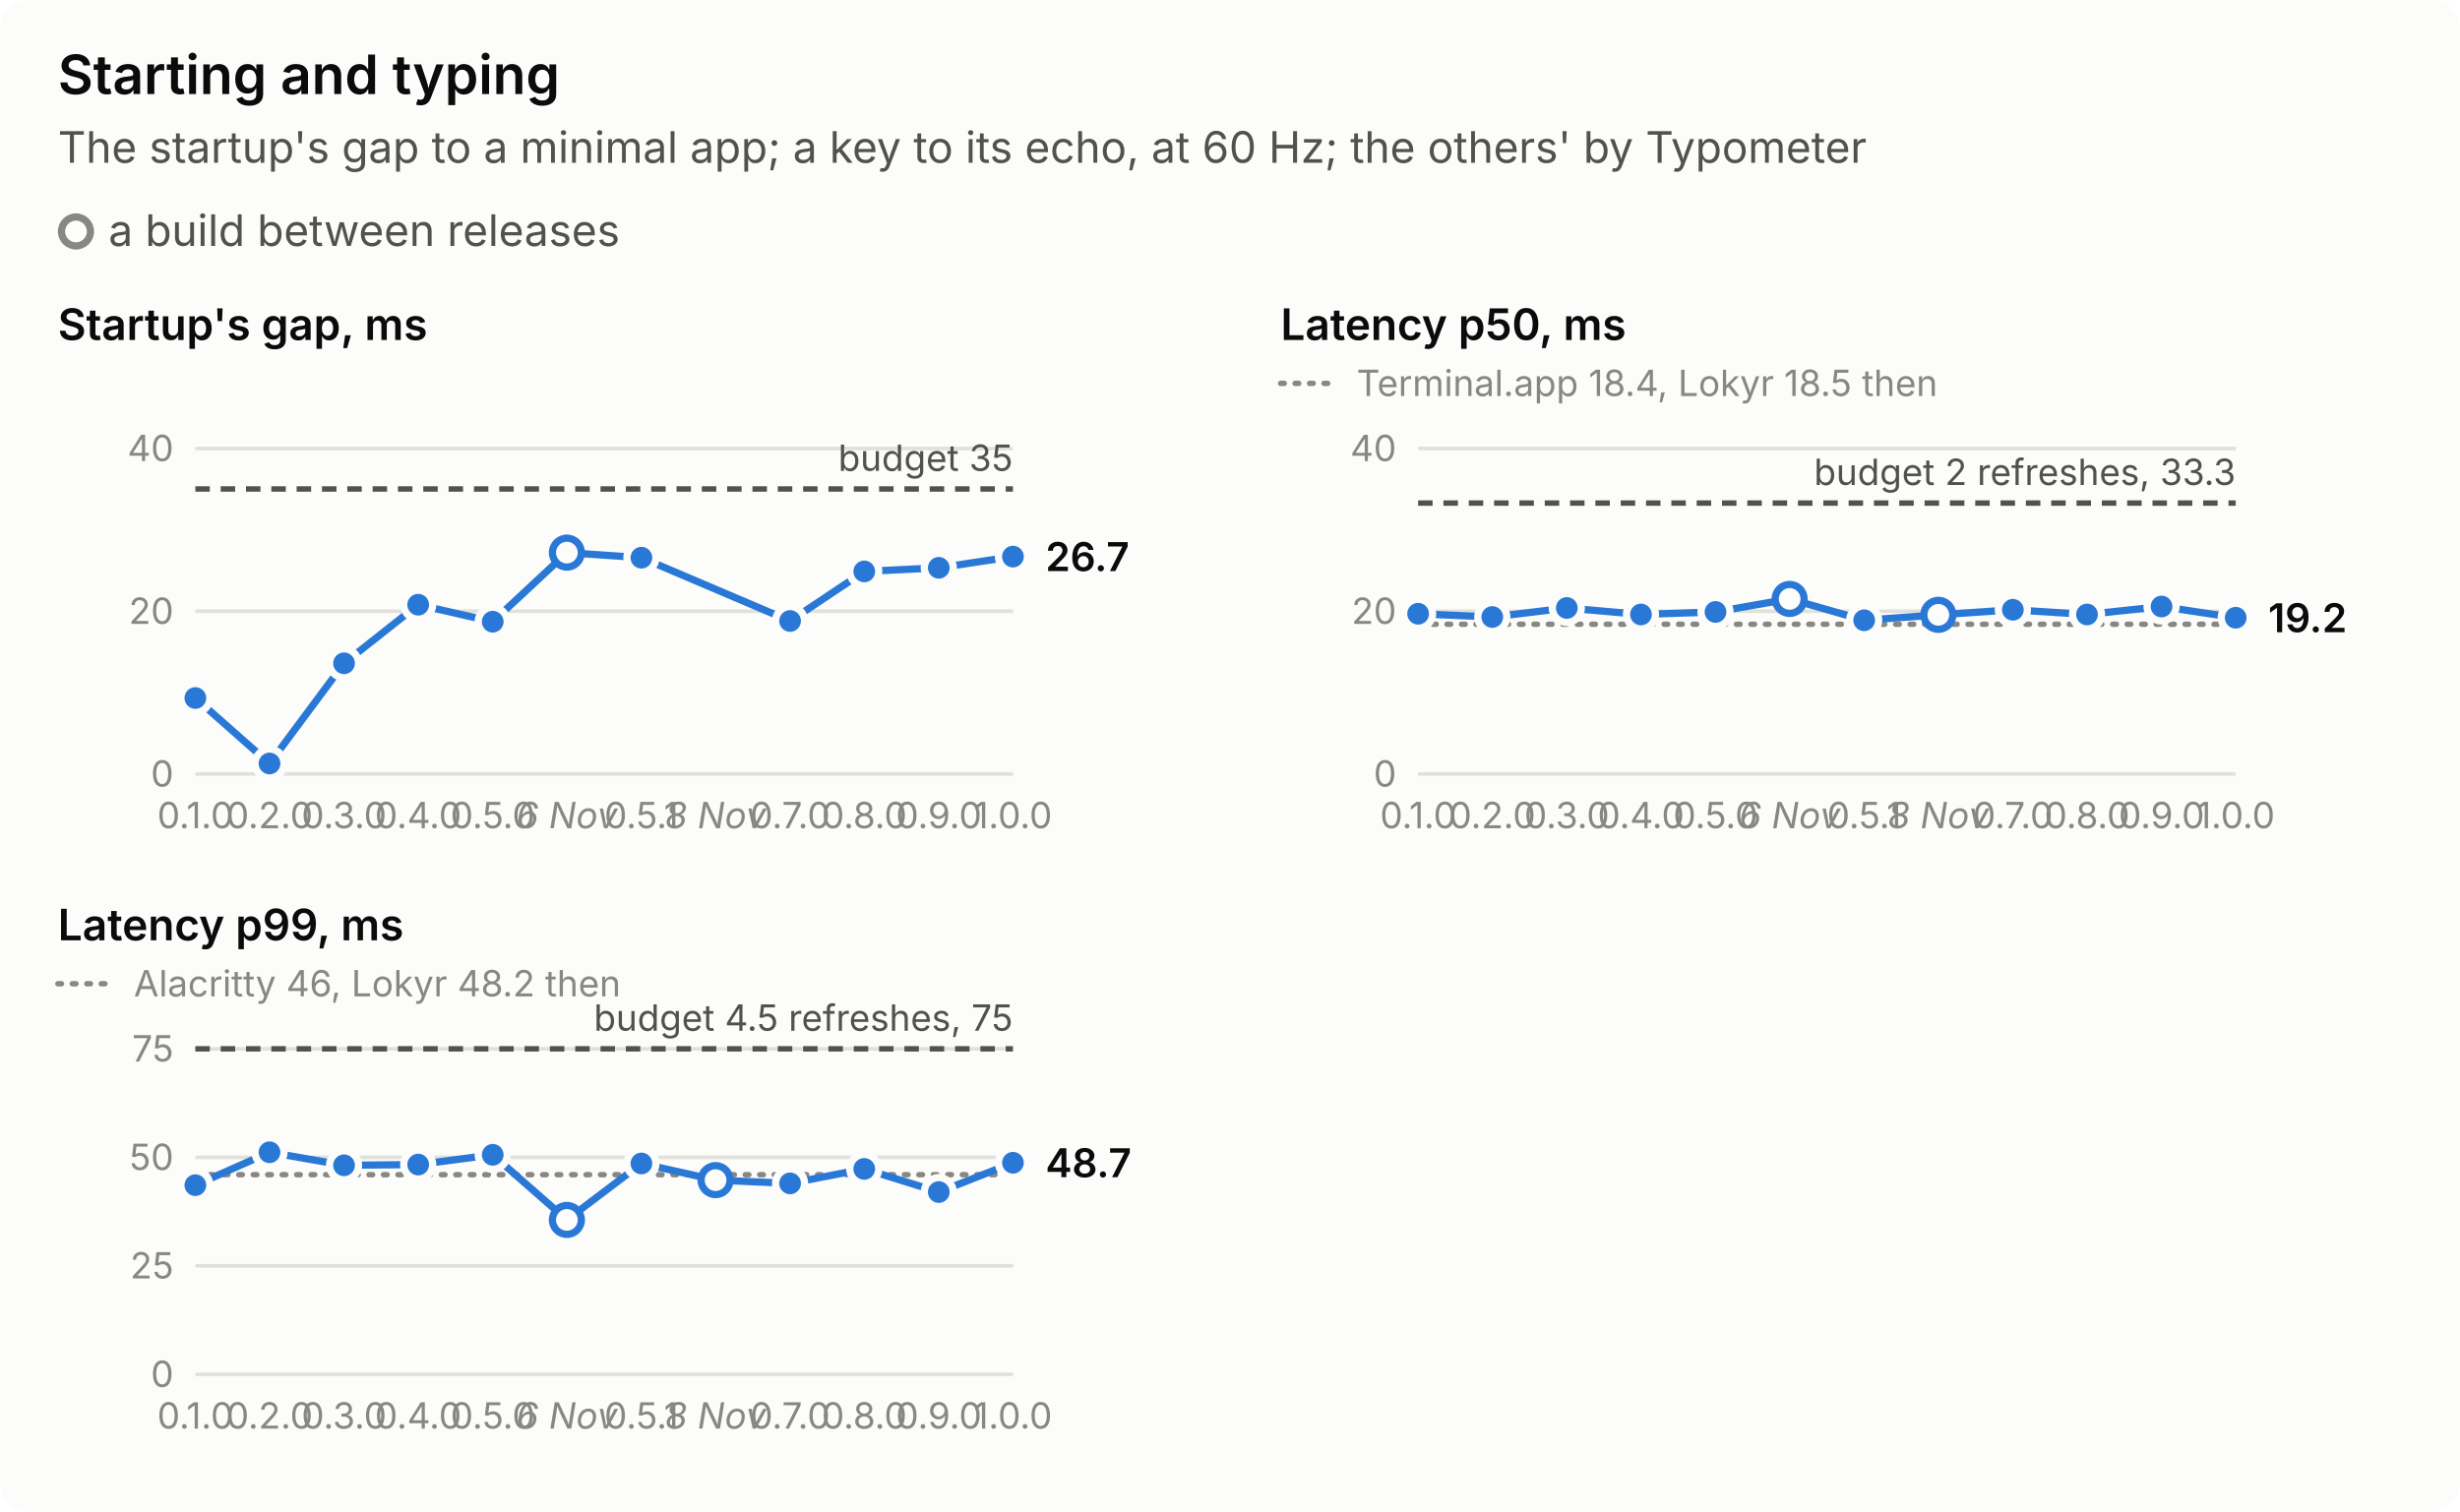
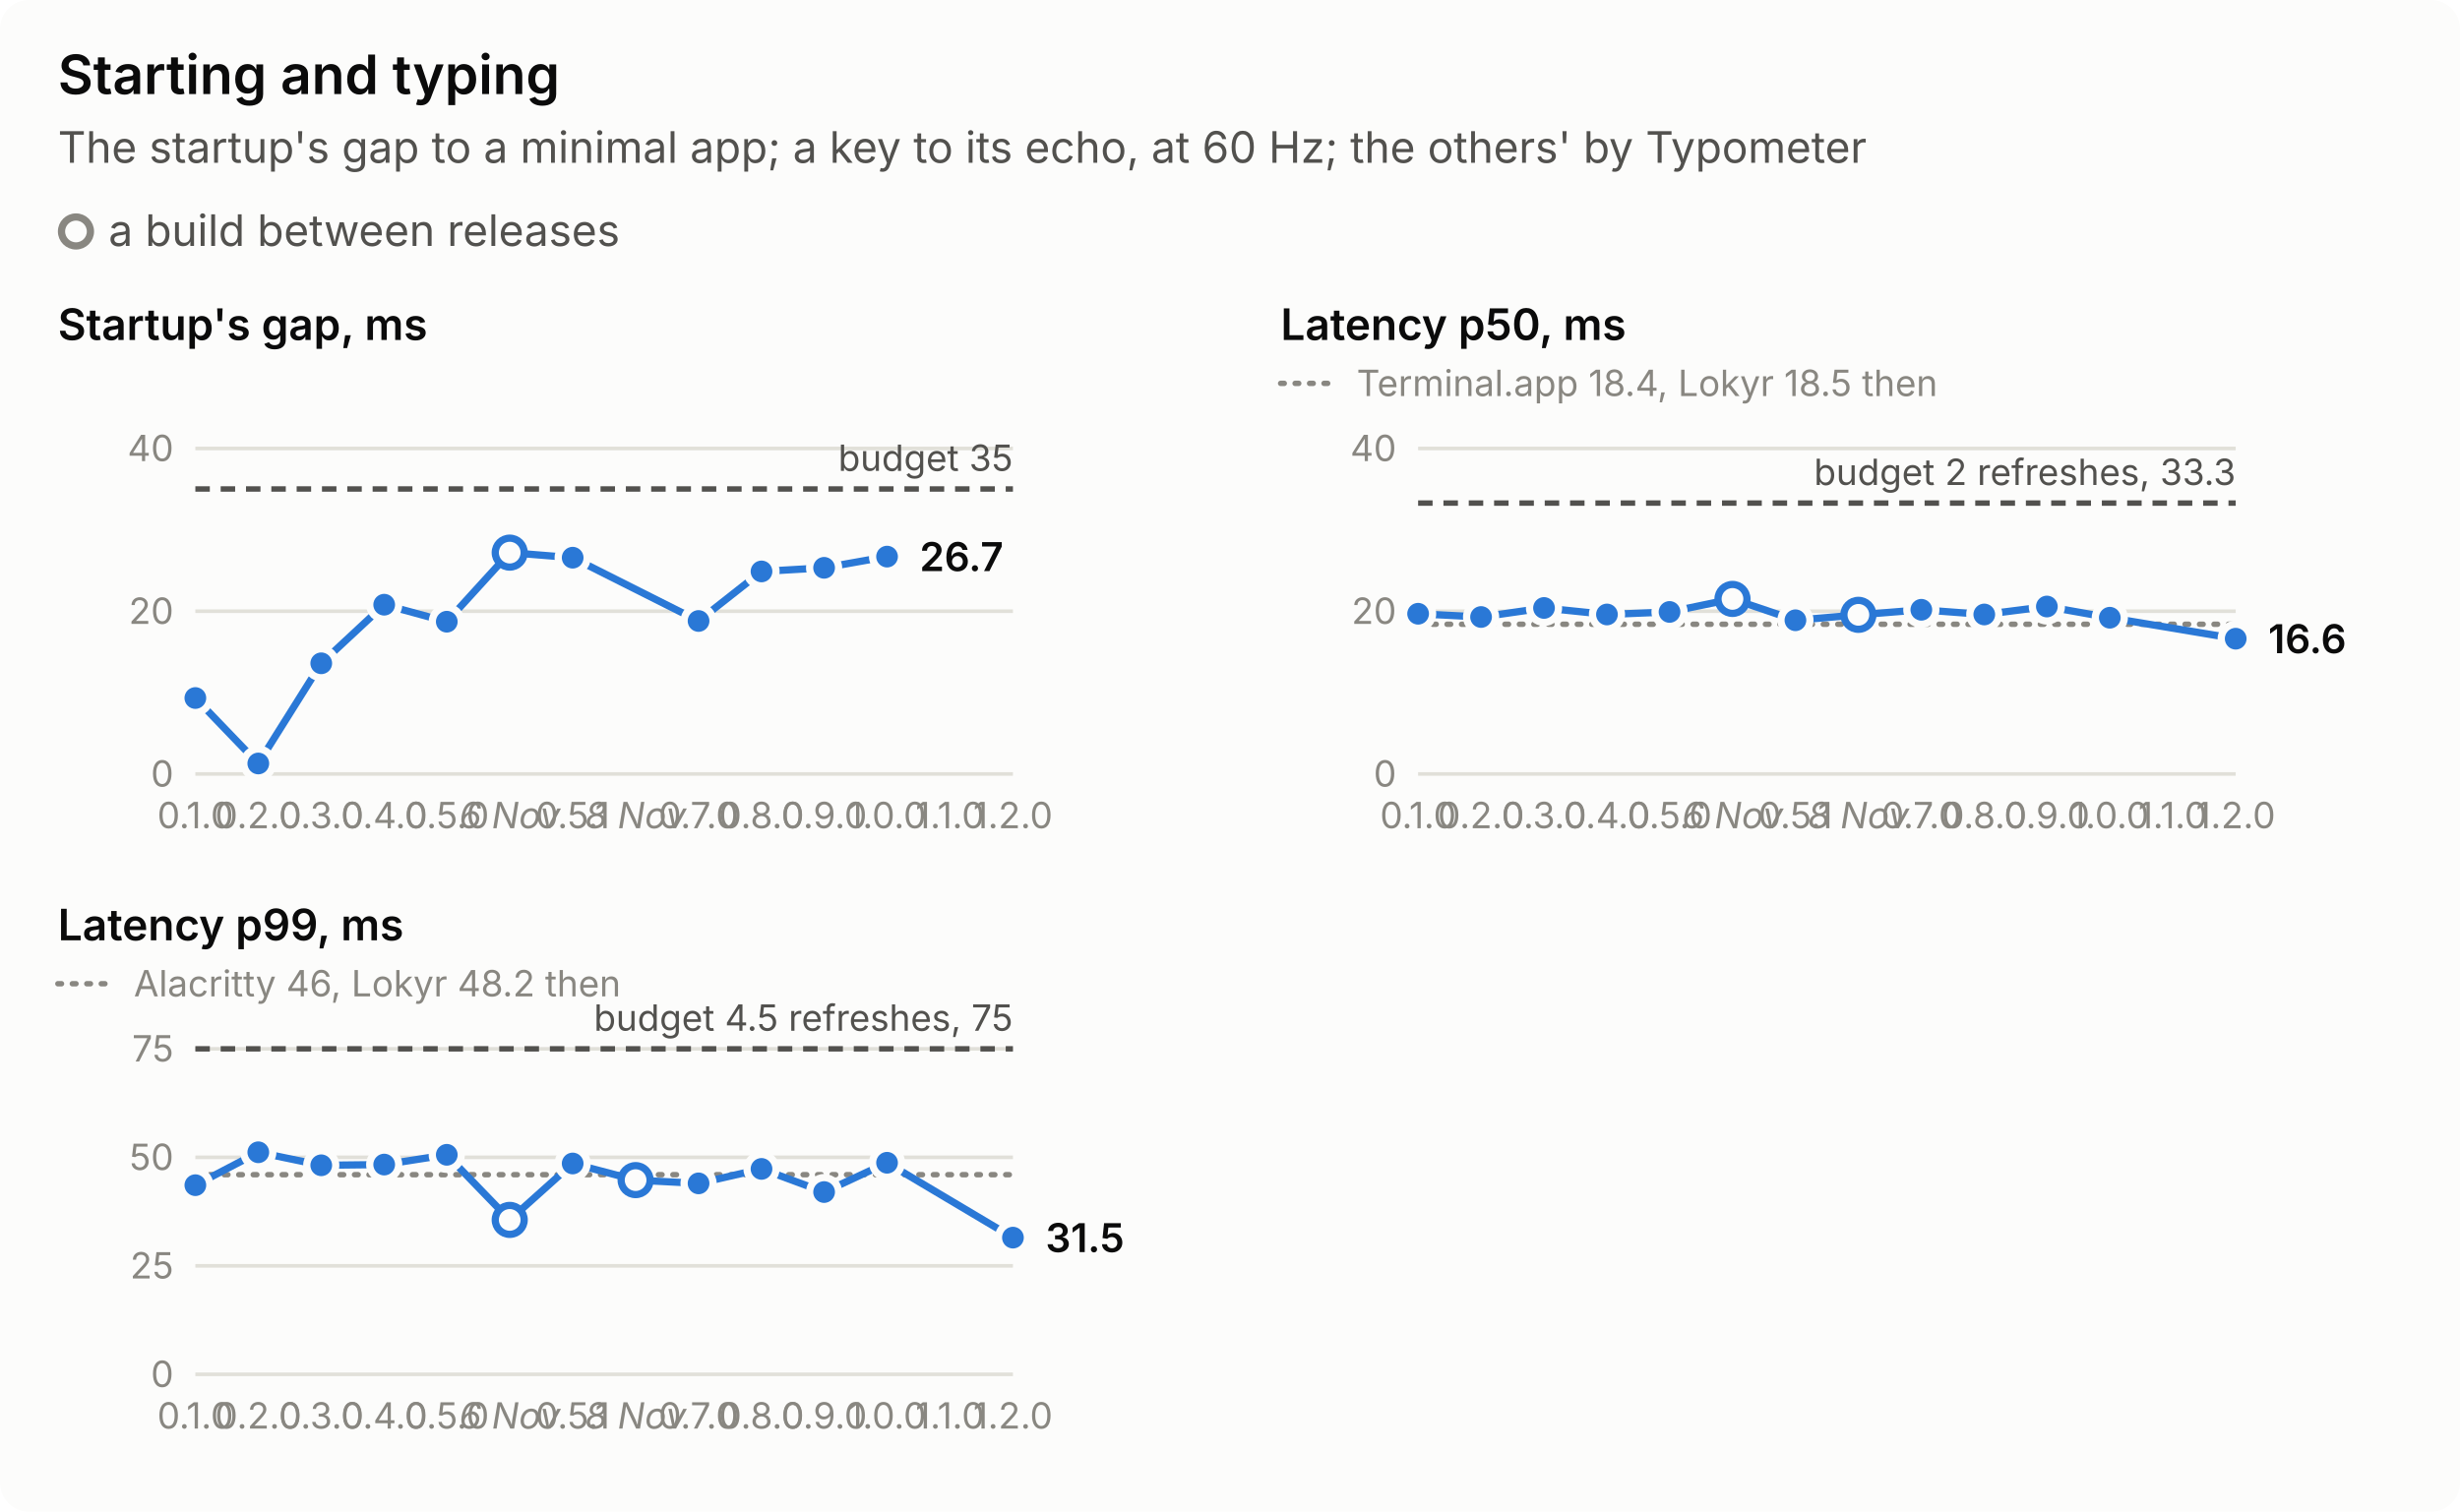
<svg xmlns="http://www.w3.org/2000/svg" width="680" height="418" viewBox="0 0 680 418" role="img" aria-label="Starting and typing">
  <style>
  .surface { fill: #fcfcfb; }
  .primary { fill: #0b0b0b; }
  .secondary { fill: #52514e; }
  .muted { fill: #898781; }
  .grid { stroke: #e1e0d9; }
  .base { stroke: #c3c2b7; }
  .accent { fill: #2a78d6; }
  .context { fill: #898781; }
  .accent-line { stroke: #2a78d6; }
  .context-line { stroke: #898781; }
  .second { fill: #eb6834; }
  .second-line { stroke: #eb6834; }
  .ring { stroke: #fcfcfb; }
  .budget { stroke: #52514e; }
  text { font-family: system-ui, -apple-system, "Segoe UI", sans-serif; }
  .tick { font-variant-numeric: tabular-nums; }
  @media (prefers-color-scheme: dark) {
    .surface { fill: #1a1a19; }
    .primary { fill: #f0efec; }
    .secondary { fill: #c3c2b7; }
    .muted { fill: #898781; }
    .grid { stroke: #2c2c2a; }
    .base { stroke: #383835; }
    .accent { fill: #3987e5; }
    .context { fill: #6f6e69; }
    .accent-line { stroke: #3987e5; }
    .context-line { stroke: #6f6e69; }
    .second { fill: #d95926; }
    .second-line { stroke: #d95926; }
    .ring { stroke: #1a1a19; }
    .budget { stroke: #c3c2b7; }
  }
</style>
  <rect class="surface" width="680" height="418" rx="8" />
  <text class="primary" x="16" y="26" font-size="15" font-weight="600">Starting and typing</text>
  <text class="secondary" x="16" y="45" font-size="12">The startup's gap to a minimal app; a key to its echo, at 60 Hz; the others' by Typometer</text>
  <circle class="surface context-line" cx="21" cy="64" r="4" stroke-width="2" />
  <text class="secondary" x="30" y="68" font-size="12">a build between releases</text>
  <text class="primary" x="16.0" y="94" font-size="12" font-weight="600">Startup's gap, ms</text>
  <line class="grid" x1="54.0" y1="214.0" x2="280.0" y2="214.0" stroke-width="1" />
  <text class="muted tick" x="48.0" y="217.5" font-size="10" text-anchor="end">0</text>
  <line class="grid" x1="54.0" y1="169.0" x2="280.0" y2="169.0" stroke-width="1" />
  <text class="muted tick" x="48.0" y="172.5" font-size="10" text-anchor="end">20</text>
  <line class="grid" x1="54.0" y1="124.0" x2="280.0" y2="124.0" stroke-width="1" />
  <text class="muted tick" x="48.0" y="127.5" font-size="10" text-anchor="end">40</text>
  <text class="muted" x="54.0" y="229.0" font-size="10" text-anchor="middle">0.1.0</text>
-   <text class="muted" x="74.5" y="229.0" font-size="10" text-anchor="middle">0.2.0</text>
-   <text class="muted" x="95.1" y="229.0" font-size="10" text-anchor="middle">0.3.0</text>
-   <text class="muted" x="115.6" y="229.0" font-size="10" text-anchor="middle">0.4.0</text>
-   <text class="muted" x="136.2" y="229.0" font-size="10" text-anchor="middle">0.5.0</text>
-   <text class="muted" x="156.7" y="229.0" font-size="10" text-anchor="middle" font-style="italic">6 Nov</text>
-   <text class="muted" x="177.3" y="229.0" font-size="10" text-anchor="middle">0.5.1</text>
-   <text class="muted" x="197.8" y="229.0" font-size="10" text-anchor="middle" font-style="italic">8 Nov</text>
-   <text class="muted" x="218.4" y="229.0" font-size="10" text-anchor="middle">0.7.0</text>
-   <text class="muted" x="238.9" y="229.0" font-size="10" text-anchor="middle">0.8.0</text>
-   <text class="muted" x="259.5" y="229.0" font-size="10" text-anchor="middle">0.9.0</text>
-   <text class="muted" x="280.0" y="229.0" font-size="10" text-anchor="middle">1.0.0</text>
+   <text class="muted" x="71.4" y="229.0" font-size="10" text-anchor="middle">0.2.0</text>
+   <text class="muted" x="88.8" y="229.0" font-size="10" text-anchor="middle">0.3.0</text>
+   <text class="muted" x="106.2" y="229.0" font-size="10" text-anchor="middle">0.4.0</text>
+   <text class="muted" x="123.5" y="229.0" font-size="10" text-anchor="middle">0.5.0</text>
+   <text class="muted" x="140.9" y="229.0" font-size="10" text-anchor="middle" font-style="italic">6 Nov</text>
+   <text class="muted" x="158.3" y="229.0" font-size="10" text-anchor="middle">0.5.1</text>
+   <text class="muted" x="175.7" y="229.0" font-size="10" text-anchor="middle" font-style="italic">8 Nov</text>
+   <text class="muted" x="193.1" y="229.0" font-size="10" text-anchor="middle">0.7.0</text>
+   <text class="muted" x="210.5" y="229.0" font-size="10" text-anchor="middle">0.8.0</text>
+   <text class="muted" x="227.8" y="229.0" font-size="10" text-anchor="middle">0.9.0</text>
+   <text class="muted" x="245.2" y="229.0" font-size="10" text-anchor="middle">1.0.0</text>
+   <text class="muted" x="262.6" y="229.0" font-size="10" text-anchor="middle">1.1.0</text>
+   <text class="muted" x="280.0" y="229.0" font-size="10" text-anchor="middle">1.2.0</text>
  <line class="budget" x1="54.0" y1="135.2" x2="280.0" y2="135.2" stroke-width="1.5" stroke-dasharray="4 3" />
  <text class="secondary" x="280.0" y="130.2" font-size="10" text-anchor="end">budget 35</text>
-   <line class="accent-line" x1="54.0" y1="193.0" x2="74.5" y2="211.1" stroke-width="2" stroke-linecap="round" />
-   <line class="accent-line" x1="74.5" y1="211.1" x2="95.1" y2="183.4" stroke-width="2" stroke-linecap="round" />
-   <line class="accent-line" x1="95.1" y1="183.4" x2="115.6" y2="167.2" stroke-width="2" stroke-linecap="round" />
-   <line class="accent-line" x1="115.6" y1="167.2" x2="136.2" y2="171.9" stroke-width="2" stroke-linecap="round" />
-   <line class="accent-line" x1="136.2" y1="171.9" x2="156.7" y2="152.8" stroke-width="2" stroke-linecap="round" />
-   <line class="accent-line" x1="156.7" y1="152.8" x2="177.3" y2="154.2" stroke-width="2" stroke-linecap="round" />
-   <line class="accent-line" x1="177.3" y1="154.2" x2="218.4" y2="171.7" stroke-width="2" stroke-linecap="round" />
-   <line class="accent-line" x1="218.4" y1="171.7" x2="238.9" y2="158.0" stroke-width="2" stroke-linecap="round" />
-   <line class="accent-line" x1="238.9" y1="158.0" x2="259.5" y2="157.0" stroke-width="2" stroke-linecap="round" />
-   <line class="accent-line" x1="259.5" y1="157.0" x2="280.0" y2="153.9" stroke-width="2" stroke-linecap="round" />
+   <line class="accent-line" x1="54.0" y1="193.0" x2="71.4" y2="211.1" stroke-width="2" stroke-linecap="round" />
+   <line class="accent-line" x1="71.4" y1="211.1" x2="88.8" y2="183.4" stroke-width="2" stroke-linecap="round" />
+   <line class="accent-line" x1="88.8" y1="183.4" x2="106.2" y2="167.2" stroke-width="2" stroke-linecap="round" />
+   <line class="accent-line" x1="106.2" y1="167.2" x2="123.5" y2="171.9" stroke-width="2" stroke-linecap="round" />
+   <line class="accent-line" x1="123.5" y1="171.9" x2="140.9" y2="152.8" stroke-width="2" stroke-linecap="round" />
+   <line class="accent-line" x1="140.9" y1="152.8" x2="158.3" y2="154.2" stroke-width="2" stroke-linecap="round" />
+   <line class="accent-line" x1="158.3" y1="154.2" x2="193.1" y2="171.7" stroke-width="2" stroke-linecap="round" />
+   <line class="accent-line" x1="193.1" y1="171.7" x2="210.5" y2="158.0" stroke-width="2" stroke-linecap="round" />
+   <line class="accent-line" x1="210.5" y1="158.0" x2="227.8" y2="157.0" stroke-width="2" stroke-linecap="round" />
+   <line class="accent-line" x1="227.8" y1="157.0" x2="245.2" y2="153.9" stroke-width="2" stroke-linecap="round" />
  <circle class="accent ring" cx="54.0" cy="193.0" r="4" stroke-width="2" />
-   <circle class="accent ring" cx="74.5" cy="211.1" r="4" stroke-width="2" />
-   <circle class="accent ring" cx="95.1" cy="183.4" r="4" stroke-width="2" />
-   <circle class="accent ring" cx="115.6" cy="167.2" r="4" stroke-width="2" />
-   <circle class="accent ring" cx="136.2" cy="171.9" r="4" stroke-width="2" />
-   <circle class="surface accent-line" cx="156.7" cy="152.8" r="4" stroke-width="2" />
-   <circle class="accent ring" cx="177.3" cy="154.2" r="4" stroke-width="2" />
-   <circle class="accent ring" cx="218.4" cy="171.7" r="4" stroke-width="2" />
-   <circle class="accent ring" cx="238.9" cy="158.0" r="4" stroke-width="2" />
-   <circle class="accent ring" cx="259.5" cy="157.0" r="4" stroke-width="2" />
-   <circle class="accent ring" cx="280.0" cy="153.9" r="4" stroke-width="2" />
-   <text class="primary tick" x="289.0" y="157.9" font-size="11" font-weight="600">26.7</text>
+   <circle class="accent ring" cx="71.4" cy="211.1" r="4" stroke-width="2" />
+   <circle class="accent ring" cx="88.8" cy="183.4" r="4" stroke-width="2" />
+   <circle class="accent ring" cx="106.2" cy="167.2" r="4" stroke-width="2" />
+   <circle class="accent ring" cx="123.5" cy="171.9" r="4" stroke-width="2" />
+   <circle class="surface accent-line" cx="140.9" cy="152.8" r="4" stroke-width="2" />
+   <circle class="accent ring" cx="158.3" cy="154.2" r="4" stroke-width="2" />
+   <circle class="accent ring" cx="193.1" cy="171.7" r="4" stroke-width="2" />
+   <circle class="accent ring" cx="210.5" cy="158.0" r="4" stroke-width="2" />
+   <circle class="accent ring" cx="227.8" cy="157.0" r="4" stroke-width="2" />
+   <circle class="accent ring" cx="245.2" cy="153.9" r="4" stroke-width="2" />
+   <text class="primary tick" x="254.2" y="157.9" font-size="11" font-weight="600">26.7</text>
  <text class="primary" x="354.0" y="94" font-size="12" font-weight="600">Latency p50, ms</text>
  <line class="grid" x1="392.0" y1="214.0" x2="618.0" y2="214.0" stroke-width="1" />
  <text class="muted tick" x="386.0" y="217.5" font-size="10" text-anchor="end">0</text>
  <line class="grid" x1="392.0" y1="169.0" x2="618.0" y2="169.0" stroke-width="1" />
  <text class="muted tick" x="386.0" y="172.5" font-size="10" text-anchor="end">20</text>
  <line class="grid" x1="392.0" y1="124.0" x2="618.0" y2="124.0" stroke-width="1" />
  <text class="muted tick" x="386.0" y="127.5" font-size="10" text-anchor="end">40</text>
  <text class="muted" x="392.0" y="229.0" font-size="10" text-anchor="middle">0.1.0</text>
-   <text class="muted" x="412.5" y="229.0" font-size="10" text-anchor="middle">0.2.0</text>
-   <text class="muted" x="433.1" y="229.0" font-size="10" text-anchor="middle">0.3.0</text>
-   <text class="muted" x="453.6" y="229.0" font-size="10" text-anchor="middle">0.4.0</text>
-   <text class="muted" x="474.2" y="229.0" font-size="10" text-anchor="middle">0.5.0</text>
-   <text class="muted" x="494.7" y="229.0" font-size="10" text-anchor="middle" font-style="italic">6 Nov</text>
-   <text class="muted" x="515.3" y="229.0" font-size="10" text-anchor="middle">0.5.1</text>
-   <text class="muted" x="535.8" y="229.0" font-size="10" text-anchor="middle" font-style="italic">8 Nov</text>
-   <text class="muted" x="556.4" y="229.0" font-size="10" text-anchor="middle">0.7.0</text>
-   <text class="muted" x="576.9" y="229.0" font-size="10" text-anchor="middle">0.8.0</text>
-   <text class="muted" x="597.5" y="229.0" font-size="10" text-anchor="middle">0.9.0</text>
-   <text class="muted" x="618.0" y="229.0" font-size="10" text-anchor="middle">1.0.0</text>
+   <text class="muted" x="409.4" y="229.0" font-size="10" text-anchor="middle">0.2.0</text>
+   <text class="muted" x="426.8" y="229.0" font-size="10" text-anchor="middle">0.3.0</text>
+   <text class="muted" x="444.2" y="229.0" font-size="10" text-anchor="middle">0.4.0</text>
+   <text class="muted" x="461.5" y="229.0" font-size="10" text-anchor="middle">0.5.0</text>
+   <text class="muted" x="478.9" y="229.0" font-size="10" text-anchor="middle" font-style="italic">6 Nov</text>
+   <text class="muted" x="496.3" y="229.0" font-size="10" text-anchor="middle">0.5.1</text>
+   <text class="muted" x="513.7" y="229.0" font-size="10" text-anchor="middle" font-style="italic">8 Nov</text>
+   <text class="muted" x="531.1" y="229.0" font-size="10" text-anchor="middle">0.7.0</text>
+   <text class="muted" x="548.5" y="229.0" font-size="10" text-anchor="middle">0.8.0</text>
+   <text class="muted" x="565.8" y="229.0" font-size="10" text-anchor="middle">0.9.0</text>
+   <text class="muted" x="583.2" y="229.0" font-size="10" text-anchor="middle">1.0.0</text>
+   <text class="muted" x="600.6" y="229.0" font-size="10" text-anchor="middle">1.1.0</text>
+   <text class="muted" x="618.0" y="229.0" font-size="10" text-anchor="middle">1.2.0</text>
  <line class="budget" x1="392.0" y1="139.1" x2="618.0" y2="139.1" stroke-width="1.5" stroke-dasharray="4 3" />
  <text class="secondary" x="618.0" y="134.1" font-size="10" text-anchor="end">budget 2 refreshes, 33.3</text>
  <line class="context-line" x1="392.0" y1="172.6" x2="618.0" y2="172.6" stroke-width="1.5" stroke-dasharray="1 3" stroke-linecap="round" />
  <line class="context-line" x1="354.0" y1="106.0" x2="369.0" y2="106.0" stroke-width="1.5" stroke-dasharray="1 3" stroke-linecap="round" />
  <text class="muted" x="375.0" y="109.5" font-size="10">Terminal.app 18.4, Lokyr 18.5 then</text>
-   <line class="accent-line" x1="392.0" y1="169.7" x2="412.5" y2="170.6" stroke-width="2" stroke-linecap="round" />
-   <line class="accent-line" x1="412.5" y1="170.6" x2="433.1" y2="168.1" stroke-width="2" stroke-linecap="round" />
-   <line class="accent-line" x1="433.1" y1="168.1" x2="453.6" y2="169.9" stroke-width="2" stroke-linecap="round" />
-   <line class="accent-line" x1="453.6" y1="169.9" x2="474.2" y2="169.2" stroke-width="2" stroke-linecap="round" />
-   <line class="accent-line" x1="474.2" y1="169.2" x2="494.7" y2="165.6" stroke-width="2" stroke-linecap="round" />
-   <line class="accent-line" x1="494.7" y1="165.6" x2="515.3" y2="171.5" stroke-width="2" stroke-linecap="round" />
-   <line class="accent-line" x1="515.3" y1="171.5" x2="535.8" y2="170.0" stroke-width="2" stroke-linecap="round" />
-   <line class="accent-line" x1="535.8" y1="170.0" x2="556.4" y2="168.6" stroke-width="2" stroke-linecap="round" />
-   <line class="accent-line" x1="556.4" y1="168.6" x2="576.9" y2="169.9" stroke-width="2" stroke-linecap="round" />
-   <line class="accent-line" x1="576.9" y1="169.9" x2="597.5" y2="167.7" stroke-width="2" stroke-linecap="round" />
-   <line class="accent-line" x1="597.5" y1="167.7" x2="618.0" y2="170.8" stroke-width="2" stroke-linecap="round" />
+   <line class="accent-line" x1="392.0" y1="169.7" x2="409.4" y2="170.6" stroke-width="2" stroke-linecap="round" />
+   <line class="accent-line" x1="409.4" y1="170.6" x2="426.8" y2="168.1" stroke-width="2" stroke-linecap="round" />
+   <line class="accent-line" x1="426.8" y1="168.1" x2="444.2" y2="169.9" stroke-width="2" stroke-linecap="round" />
+   <line class="accent-line" x1="444.2" y1="169.9" x2="461.5" y2="169.2" stroke-width="2" stroke-linecap="round" />
+   <line class="accent-line" x1="461.5" y1="169.2" x2="478.9" y2="165.6" stroke-width="2" stroke-linecap="round" />
+   <line class="accent-line" x1="478.9" y1="165.6" x2="496.3" y2="171.5" stroke-width="2" stroke-linecap="round" />
+   <line class="accent-line" x1="496.3" y1="171.5" x2="513.7" y2="170.0" stroke-width="2" stroke-linecap="round" />
+   <line class="accent-line" x1="513.7" y1="170.0" x2="531.1" y2="168.6" stroke-width="2" stroke-linecap="round" />
+   <line class="accent-line" x1="531.1" y1="168.6" x2="548.5" y2="169.9" stroke-width="2" stroke-linecap="round" />
+   <line class="accent-line" x1="548.5" y1="169.9" x2="565.8" y2="167.7" stroke-width="2" stroke-linecap="round" />
+   <line class="accent-line" x1="565.8" y1="167.7" x2="583.2" y2="170.8" stroke-width="2" stroke-linecap="round" />
+   <line class="accent-line" x1="583.2" y1="170.8" x2="618.0" y2="176.6" stroke-width="2" stroke-linecap="round" />
  <circle class="accent ring" cx="392.0" cy="169.7" r="4" stroke-width="2" />
-   <circle class="accent ring" cx="412.5" cy="170.6" r="4" stroke-width="2" />
-   <circle class="accent ring" cx="433.1" cy="168.1" r="4" stroke-width="2" />
-   <circle class="accent ring" cx="453.6" cy="169.9" r="4" stroke-width="2" />
-   <circle class="accent ring" cx="474.2" cy="169.2" r="4" stroke-width="2" />
-   <circle class="surface accent-line" cx="494.7" cy="165.6" r="4" stroke-width="2" />
-   <circle class="accent ring" cx="515.3" cy="171.5" r="4" stroke-width="2" />
-   <circle class="surface accent-line" cx="535.8" cy="170.0" r="4" stroke-width="2" />
-   <circle class="accent ring" cx="556.4" cy="168.6" r="4" stroke-width="2" />
-   <circle class="accent ring" cx="576.9" cy="169.9" r="4" stroke-width="2" />
-   <circle class="accent ring" cx="597.5" cy="167.7" r="4" stroke-width="2" />
-   <circle class="accent ring" cx="618.0" cy="170.8" r="4" stroke-width="2" />
-   <text class="primary tick" x="627.0" y="174.8" font-size="11" font-weight="600">19.2</text>
+   <circle class="accent ring" cx="409.4" cy="170.6" r="4" stroke-width="2" />
+   <circle class="accent ring" cx="426.8" cy="168.1" r="4" stroke-width="2" />
+   <circle class="accent ring" cx="444.2" cy="169.9" r="4" stroke-width="2" />
+   <circle class="accent ring" cx="461.5" cy="169.2" r="4" stroke-width="2" />
+   <circle class="surface accent-line" cx="478.9" cy="165.6" r="4" stroke-width="2" />
+   <circle class="accent ring" cx="496.3" cy="171.5" r="4" stroke-width="2" />
+   <circle class="surface accent-line" cx="513.7" cy="170.0" r="4" stroke-width="2" />
+   <circle class="accent ring" cx="531.1" cy="168.6" r="4" stroke-width="2" />
+   <circle class="accent ring" cx="548.5" cy="169.9" r="4" stroke-width="2" />
+   <circle class="accent ring" cx="565.8" cy="167.7" r="4" stroke-width="2" />
+   <circle class="accent ring" cx="583.2" cy="170.8" r="4" stroke-width="2" />
+   <circle class="accent ring" cx="618.0" cy="176.6" r="4" stroke-width="2" />
+   <text class="primary tick" x="627.0" y="180.6" font-size="11" font-weight="600">16.6</text>
  <text class="primary" x="16.0" y="260" font-size="12" font-weight="600">Latency p99, ms</text>
  <line class="grid" x1="54.0" y1="380.0" x2="280.0" y2="380.0" stroke-width="1" />
  <text class="muted tick" x="48.0" y="383.5" font-size="10" text-anchor="end">0</text>
  <line class="grid" x1="54.0" y1="350.0" x2="280.0" y2="350.0" stroke-width="1" />
  <text class="muted tick" x="48.0" y="353.5" font-size="10" text-anchor="end">25</text>
  <line class="grid" x1="54.0" y1="320.0" x2="280.0" y2="320.0" stroke-width="1" />
  <text class="muted tick" x="48.0" y="323.5" font-size="10" text-anchor="end">50</text>
  <line class="grid" x1="54.0" y1="290.0" x2="280.0" y2="290.0" stroke-width="1" />
  <text class="muted tick" x="48.0" y="293.5" font-size="10" text-anchor="end">75</text>
  <text class="muted" x="54.0" y="395.0" font-size="10" text-anchor="middle">0.1.0</text>
-   <text class="muted" x="74.5" y="395.0" font-size="10" text-anchor="middle">0.2.0</text>
-   <text class="muted" x="95.1" y="395.0" font-size="10" text-anchor="middle">0.3.0</text>
-   <text class="muted" x="115.6" y="395.0" font-size="10" text-anchor="middle">0.4.0</text>
-   <text class="muted" x="136.2" y="395.0" font-size="10" text-anchor="middle">0.5.0</text>
-   <text class="muted" x="156.7" y="395.0" font-size="10" text-anchor="middle" font-style="italic">6 Nov</text>
-   <text class="muted" x="177.3" y="395.0" font-size="10" text-anchor="middle">0.5.1</text>
-   <text class="muted" x="197.8" y="395.0" font-size="10" text-anchor="middle" font-style="italic">8 Nov</text>
-   <text class="muted" x="218.4" y="395.0" font-size="10" text-anchor="middle">0.7.0</text>
-   <text class="muted" x="238.9" y="395.0" font-size="10" text-anchor="middle">0.8.0</text>
-   <text class="muted" x="259.5" y="395.0" font-size="10" text-anchor="middle">0.9.0</text>
-   <text class="muted" x="280.0" y="395.0" font-size="10" text-anchor="middle">1.0.0</text>
+   <text class="muted" x="71.4" y="395.0" font-size="10" text-anchor="middle">0.2.0</text>
+   <text class="muted" x="88.8" y="395.0" font-size="10" text-anchor="middle">0.3.0</text>
+   <text class="muted" x="106.2" y="395.0" font-size="10" text-anchor="middle">0.4.0</text>
+   <text class="muted" x="123.5" y="395.0" font-size="10" text-anchor="middle">0.5.0</text>
+   <text class="muted" x="140.9" y="395.0" font-size="10" text-anchor="middle" font-style="italic">6 Nov</text>
+   <text class="muted" x="158.3" y="395.0" font-size="10" text-anchor="middle">0.5.1</text>
+   <text class="muted" x="175.7" y="395.0" font-size="10" text-anchor="middle" font-style="italic">8 Nov</text>
+   <text class="muted" x="193.1" y="395.0" font-size="10" text-anchor="middle">0.7.0</text>
+   <text class="muted" x="210.5" y="395.0" font-size="10" text-anchor="middle">0.8.0</text>
+   <text class="muted" x="227.8" y="395.0" font-size="10" text-anchor="middle">0.9.0</text>
+   <text class="muted" x="245.2" y="395.0" font-size="10" text-anchor="middle">1.0.0</text>
+   <text class="muted" x="262.6" y="395.0" font-size="10" text-anchor="middle">1.1.0</text>
+   <text class="muted" x="280.0" y="395.0" font-size="10" text-anchor="middle">1.2.0</text>
  <line class="budget" x1="54.0" y1="290.0" x2="280.0" y2="290.0" stroke-width="1.5" stroke-dasharray="4 3" />
  <text class="secondary" x="280.0" y="285.0" font-size="10" text-anchor="end">budget 4.5 refreshes, 75</text>
  <line class="context-line" x1="54.0" y1="324.8" x2="280.0" y2="324.8" stroke-width="1.5" stroke-dasharray="1 3" stroke-linecap="round" />
  <line class="context-line" x1="16.0" y1="272.0" x2="31.0" y2="272.0" stroke-width="1.5" stroke-dasharray="1 3" stroke-linecap="round" />
  <text class="muted" x="37.0" y="275.5" font-size="10">Alacritty 46, Lokyr 48.2 then</text>
-   <line class="accent-line" x1="54.0" y1="327.7" x2="74.5" y2="318.6" stroke-width="2" stroke-linecap="round" />
-   <line class="accent-line" x1="74.5" y1="318.6" x2="95.1" y2="322.2" stroke-width="2" stroke-linecap="round" />
-   <line class="accent-line" x1="95.1" y1="322.2" x2="115.6" y2="322.0" stroke-width="2" stroke-linecap="round" />
-   <line class="accent-line" x1="115.6" y1="322.0" x2="136.2" y2="319.3" stroke-width="2" stroke-linecap="round" />
-   <line class="accent-line" x1="136.2" y1="319.3" x2="156.7" y2="337.3" stroke-width="2" stroke-linecap="round" />
-   <line class="accent-line" x1="156.7" y1="337.3" x2="177.3" y2="321.7" stroke-width="2" stroke-linecap="round" />
-   <line class="accent-line" x1="177.3" y1="321.7" x2="197.8" y2="326.3" stroke-width="2" stroke-linecap="round" />
-   <line class="accent-line" x1="197.8" y1="326.3" x2="218.4" y2="327.2" stroke-width="2" stroke-linecap="round" />
-   <line class="accent-line" x1="218.4" y1="327.2" x2="238.9" y2="323.2" stroke-width="2" stroke-linecap="round" />
-   <line class="accent-line" x1="238.9" y1="323.2" x2="259.5" y2="329.6" stroke-width="2" stroke-linecap="round" />
-   <line class="accent-line" x1="259.5" y1="329.6" x2="280.0" y2="321.5" stroke-width="2" stroke-linecap="round" />
+   <line class="accent-line" x1="54.0" y1="327.7" x2="71.4" y2="318.6" stroke-width="2" stroke-linecap="round" />
+   <line class="accent-line" x1="71.4" y1="318.6" x2="88.8" y2="322.2" stroke-width="2" stroke-linecap="round" />
+   <line class="accent-line" x1="88.8" y1="322.2" x2="106.2" y2="322.0" stroke-width="2" stroke-linecap="round" />
+   <line class="accent-line" x1="106.2" y1="322.0" x2="123.5" y2="319.3" stroke-width="2" stroke-linecap="round" />
+   <line class="accent-line" x1="123.5" y1="319.3" x2="140.9" y2="337.3" stroke-width="2" stroke-linecap="round" />
+   <line class="accent-line" x1="140.9" y1="337.3" x2="158.3" y2="321.7" stroke-width="2" stroke-linecap="round" />
+   <line class="accent-line" x1="158.3" y1="321.7" x2="175.7" y2="326.3" stroke-width="2" stroke-linecap="round" />
+   <line class="accent-line" x1="175.7" y1="326.3" x2="193.1" y2="327.2" stroke-width="2" stroke-linecap="round" />
+   <line class="accent-line" x1="193.1" y1="327.2" x2="210.5" y2="323.2" stroke-width="2" stroke-linecap="round" />
+   <line class="accent-line" x1="210.5" y1="323.2" x2="227.8" y2="329.6" stroke-width="2" stroke-linecap="round" />
+   <line class="accent-line" x1="227.8" y1="329.6" x2="245.2" y2="321.5" stroke-width="2" stroke-linecap="round" />
+   <line class="accent-line" x1="245.2" y1="321.5" x2="280.0" y2="342.2" stroke-width="2" stroke-linecap="round" />
  <circle class="accent ring" cx="54.0" cy="327.7" r="4" stroke-width="2" />
-   <circle class="accent ring" cx="74.5" cy="318.6" r="4" stroke-width="2" />
-   <circle class="accent ring" cx="95.1" cy="322.2" r="4" stroke-width="2" />
-   <circle class="accent ring" cx="115.6" cy="322.0" r="4" stroke-width="2" />
-   <circle class="accent ring" cx="136.2" cy="319.3" r="4" stroke-width="2" />
-   <circle class="surface accent-line" cx="156.7" cy="337.3" r="4" stroke-width="2" />
-   <circle class="accent ring" cx="177.3" cy="321.7" r="4" stroke-width="2" />
-   <circle class="surface accent-line" cx="197.8" cy="326.3" r="4" stroke-width="2" />
-   <circle class="accent ring" cx="218.4" cy="327.2" r="4" stroke-width="2" />
-   <circle class="accent ring" cx="238.9" cy="323.2" r="4" stroke-width="2" />
-   <circle class="accent ring" cx="259.5" cy="329.6" r="4" stroke-width="2" />
-   <circle class="accent ring" cx="280.0" cy="321.5" r="4" stroke-width="2" />
-   <text class="primary tick" x="289.0" y="325.5" font-size="11" font-weight="600">48.7</text>
+   <circle class="accent ring" cx="71.4" cy="318.6" r="4" stroke-width="2" />
+   <circle class="accent ring" cx="88.8" cy="322.2" r="4" stroke-width="2" />
+   <circle class="accent ring" cx="106.2" cy="322.0" r="4" stroke-width="2" />
+   <circle class="accent ring" cx="123.5" cy="319.3" r="4" stroke-width="2" />
+   <circle class="surface accent-line" cx="140.9" cy="337.3" r="4" stroke-width="2" />
+   <circle class="accent ring" cx="158.3" cy="321.7" r="4" stroke-width="2" />
+   <circle class="surface accent-line" cx="175.7" cy="326.3" r="4" stroke-width="2" />
+   <circle class="accent ring" cx="193.1" cy="327.2" r="4" stroke-width="2" />
+   <circle class="accent ring" cx="210.5" cy="323.2" r="4" stroke-width="2" />
+   <circle class="accent ring" cx="227.8" cy="329.6" r="4" stroke-width="2" />
+   <circle class="accent ring" cx="245.2" cy="321.5" r="4" stroke-width="2" />
+   <circle class="accent ring" cx="280.0" cy="342.2" r="4" stroke-width="2" />
+   <text class="primary tick" x="289.0" y="346.2" font-size="11" font-weight="600">31.5</text>
</svg>
